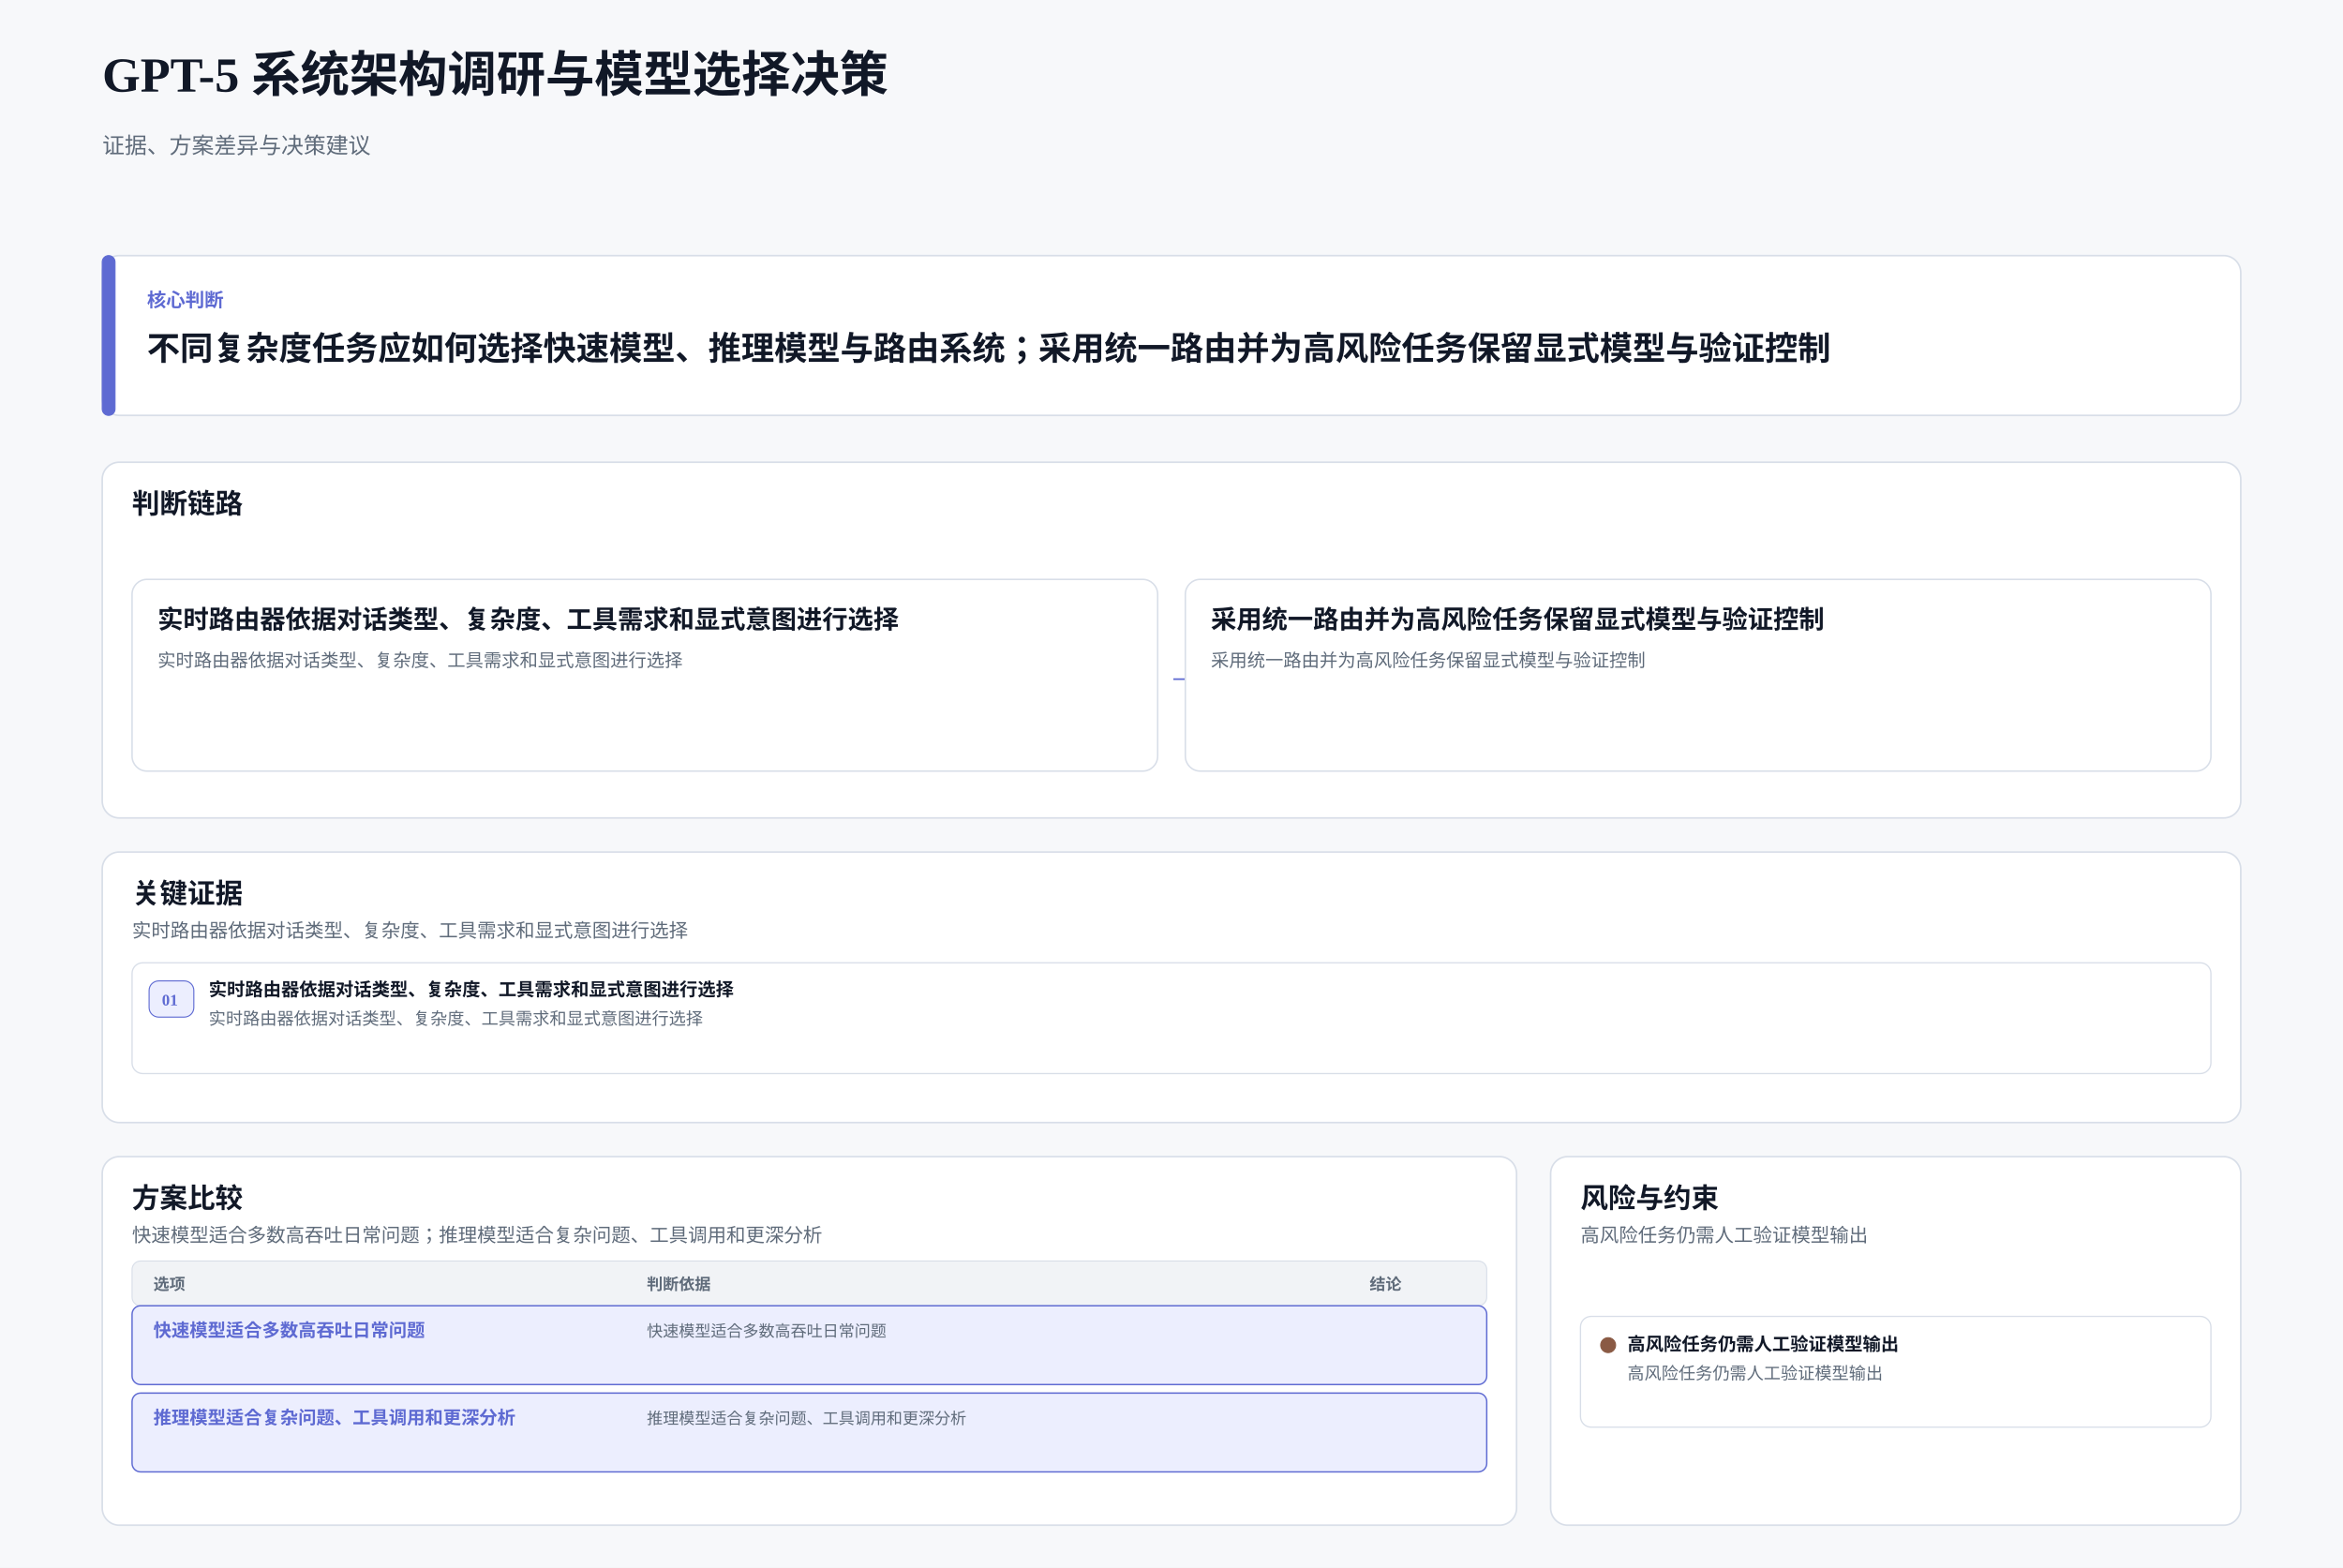
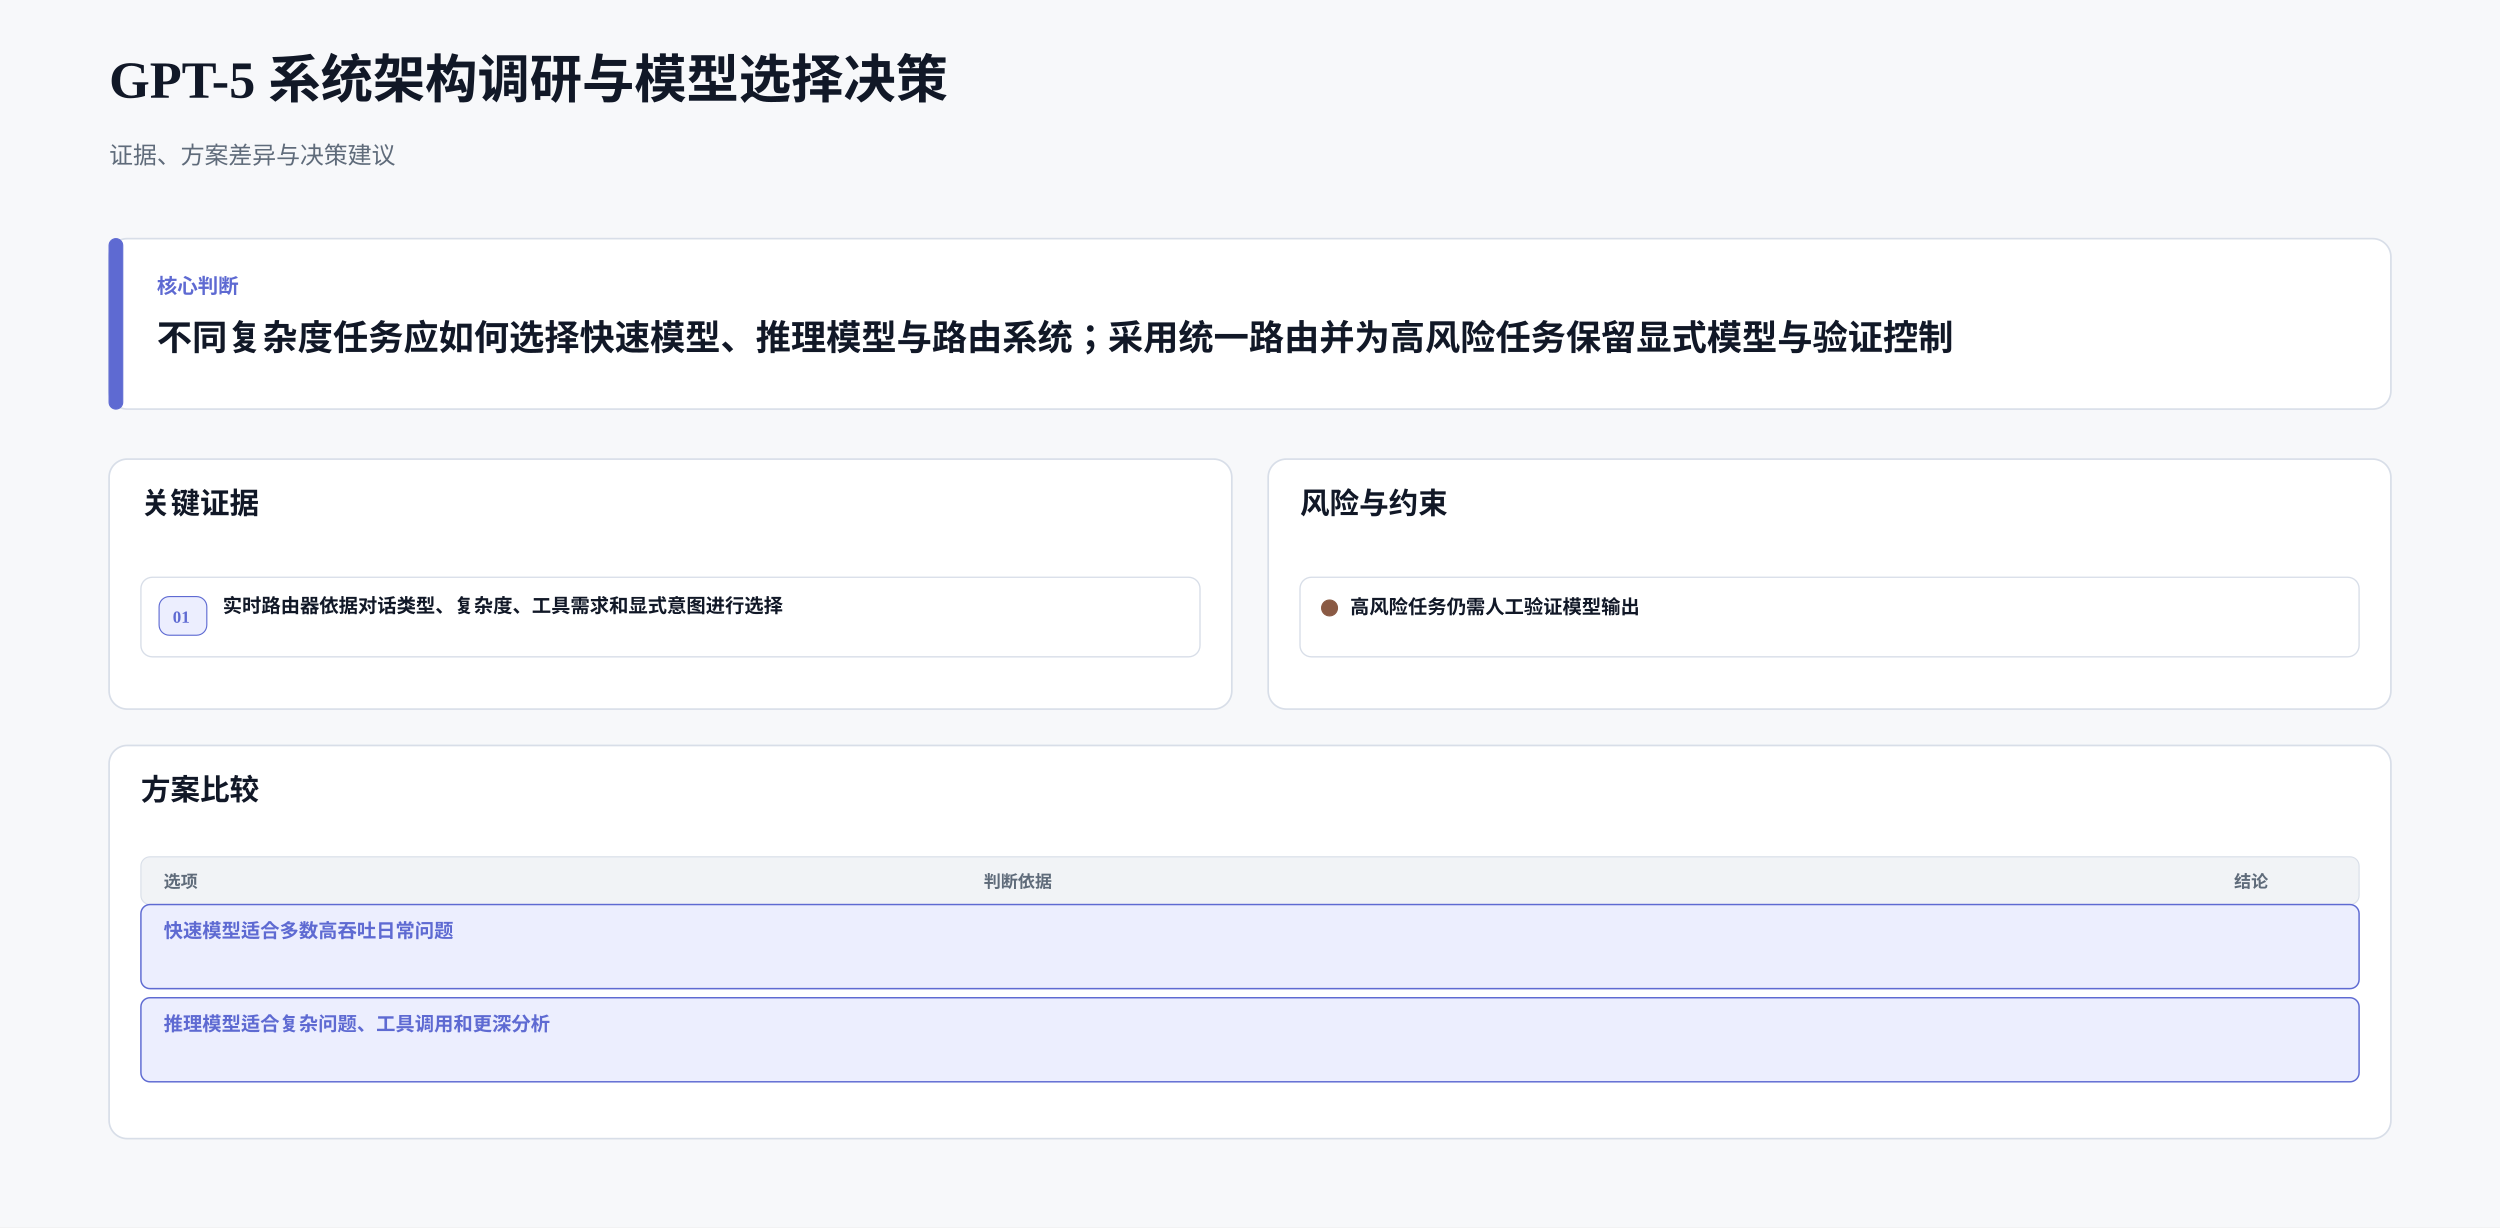
- <svg xmlns="http://www.w3.org/2000/svg" width="2200" height="1472" viewBox="0 0 2200 1472" data-layout-engine="v4" data-expression-mode="narrative-map">
-   <rect x="0" y="0" width="2200" height="1472" rx="0" fill="#F7F8FA" stroke="#F7F8FA" stroke-width="0" />
+ <svg xmlns="http://www.w3.org/2000/svg" width="2200" height="1080" viewBox="0 0 2200 1080" data-layout-engine="v4" data-layout="expression-canvas" data-pipeline-version="4.4" data-expression-mode="narrative-map" data-page-skeleton="left-right-argument">
+   <rect x="0" y="0" width="2200" height="1080" rx="0" fill="#F7F8FA" stroke="#F7F8FA" stroke-width="0" />
  <g>
-     <g data-v43-block="title" data-block-type="title" data-x="96" data-y="40" data-width="2008" data-height="200" data-column="full">
+     <g data-v43-block="title" data-block-type="title" data-x="96" data-y="40" data-width="2008" data-height="170" data-column="full">
      <text x="96" y="86" font-size="46" fill="#111827" font-weight="700">
        <tspan x="96" dy="0">GPT-5 系统架构调研与模型选择决策</tspan>
      </text>
      <text x="96" y="144" font-size="21" fill="#5F6B7A" font-weight="500">
        <tspan x="96" dy="0">证据、方案差异与决策建议</tspan>
      </text>
    </g>
-     <g data-v43-block="statement" data-block-type="statement" data-x="96" data-y="240" data-width="2008" data-height="150" data-column="full">
-       <rect x="96" y="240" width="2008" height="150" rx="16" fill="#FFFFFF" stroke="#D8DEE8" stroke-width="1.5" />
-       <rect x="96" y="240" width="12" height="150" rx="6" fill="#5E6AD2" stroke="#5E6AD2" stroke-width="1" />
-       <text x="138" y="288" font-size="18" fill="#5E6AD2" font-weight="700">
+     <g data-v43-block="statement" data-block-type="statement" data-x="96" data-y="210" data-width="2008" data-height="150" data-column="full">
+       <rect x="96" y="210" width="2008" height="150" rx="16" fill="#FFFFFF" stroke="#D8DEE8" stroke-width="1.5" />
+       <rect x="96" y="210" width="12" height="150" rx="6" fill="#5E6AD2" stroke="#5E6AD2" stroke-width="1" />
+       <text x="138" y="258" font-size="18" fill="#5E6AD2" font-weight="700">
        <tspan x="138" dy="0">核心判断</tspan>
      </text>
-       <text x="138" y="338" font-size="31" fill="#111827" font-weight="700">
+       <text x="138" y="308" font-size="31" fill="#111827" font-weight="700">
        <tspan x="138" dy="0">不同复杂度任务应如何选择快速模型、推理模型与路由系统；采用统一路由并为高风险任务保留显式模型与验证控制</tspan>
      </text>
    </g>
-     <g data-v43-block="narrative-chain-1" data-block-type="narrative-chain" data-x="96" data-y="434" data-width="2008" data-height="334" data-column="full" data-row="0" data-span="12" data-row-alignment="filled" data-offset-span="0" data-density="medium" data-preferred-width="2008" data-text-units="110" data-item-count="2" data-item-layout="rows" data-layout-reason="directional-reading">
-       <rect x="96" y="434" width="2008" height="334" rx="16" fill="#FFFFFF" stroke="#D8DEE8" stroke-width="1.5" data-v4-block-card="true" />
-       <text x="124" y="482" font-size="26" fill="#111827" font-weight="700">
-         <tspan x="124" dy="0">判断链路</tspan>
-       </text>
-       <rect x="124" y="544" width="963" height="180" rx="14" fill="#FFFFFF" stroke="#D8DEE8" stroke-width="1.4" />
-       <text x="148" y="590" font-size="24" fill="#111827" font-weight="700">
-         <tspan x="148" dy="0">实时路由器依据对话类型、复杂度、工具需求和显式意图进行选择</tspan>
-       </text>
-       <text x="148" y="626" font-size="17" fill="#5F6B7A" font-weight="500">
-         <tspan x="148" dy="0">实时路由器依据对话类型、复杂度、工具需求和显式意图进行选择</tspan>
-       </text>
-       <text x="1094" y="644" font-size="38" fill="#5E6AD2" font-weight="700">
-         <tspan x="1094" dy="0">→</tspan>
-       </text>
-       <rect x="1113" y="544" width="963" height="180" rx="14" fill="#FFFFFF" stroke="#D8DEE8" stroke-width="1.4" />
-       <text x="1137" y="590" font-size="24" fill="#111827" font-weight="700">
-         <tspan x="1137" dy="0">采用统一路由并为高风险任务保留显式模型与验证控制</tspan>
-       </text>
-       <text x="1137" y="626" font-size="17" fill="#5F6B7A" font-weight="500">
-         <tspan x="1137" dy="0">采用统一路由并为高风险任务保留显式模型与验证控制</tspan>
-       </text>
-     </g>
-     <g data-v43-block="evidence-list-2" data-block-type="evidence-list" data-x="96" data-y="800" data-width="2008" data-height="254" data-column="full" data-component-variant="evidence-tiles" data-row="1" data-span="12" data-row-alignment="filled" data-offset-span="0" data-density="dense" data-preferred-width="2008" data-text-units="91" data-item-count="1" data-item-layout="rows" data-layout-reason="long-explanatory-items">
-       <rect x="96" y="800" width="2008" height="254" rx="16" fill="#FFFFFF" stroke="#D8DEE8" stroke-width="1.5" data-v4-block-card="true" />
-       <text x="124" y="848" font-size="26" fill="#111827" font-weight="700">
+     <g data-v43-block="evidence-list-1" data-block-type="evidence-list" data-x="96" data-y="404" data-width="988" data-height="220" data-column="left" data-component-variant="evidence-tiles" data-row="0" data-span="6" data-row-alignment="filled" data-offset-span="0" data-density="medium" data-preferred-width="988" data-text-units="33" data-item-count="1" data-item-layout="rows" data-layout-reason="left-right-argument-paired-region">
+       <rect x="96" y="404" width="988" height="220" rx="16" fill="#FFFFFF" stroke="#D8DEE8" stroke-width="1.5" data-v4-block-card="true" />
+       <text x="124" y="452" font-size="26" fill="#111827" font-weight="700">
        <tspan x="124" dy="0">关键证据</tspan>
      </text>
-       <text x="124" y="880" font-size="18" fill="#5F6B7A" font-weight="500">
-         <tspan x="124" dy="0">实时路由器依据对话类型、复杂度、工具需求和显式意图进行选择</tspan>
-       </text>
-       <rect x="124" y="904" width="1952" height="104" rx="10" fill="#FFFFFF" stroke="#D8DEE8" stroke-width="1.2" data-v4-evidence-item="0" />
-       <rect x="140" y="921" width="42" height="34" rx="9" fill="#ECEEFE" stroke="#5E6AD2" stroke-width="1" />
-       <text x="152" y="944" font-size="15" fill="#5E6AD2" font-weight="700">
+       <rect x="124" y="508" width="932" height="70" rx="10" fill="#FFFFFF" stroke="#D8DEE8" stroke-width="1.2" data-v4-evidence-item="0" />
+       <rect x="140" y="525" width="42" height="34" rx="9" fill="#ECEEFE" stroke="#5E6AD2" stroke-width="1" />
+       <text x="152" y="548" font-size="15" fill="#5E6AD2" font-weight="700">
        <tspan x="152" dy="0">01</tspan>
      </text>
-       <text x="196" y="935" font-size="17" fill="#111827" font-weight="700">
-         <tspan x="196" dy="0">实时路由器依据对话类型、复杂度、工具需求和显式意图进行选择</tspan>
-       </text>
-       <text x="196" y="962" font-size="16" fill="#5F6B7A" font-weight="500">
+       <text x="196" y="539" font-size="17" fill="#111827" font-weight="700">
        <tspan x="196" dy="0">实时路由器依据对话类型、复杂度、工具需求和显式意图进行选择</tspan>
      </text>
    </g>
-     <g data-v43-block="decision-matrix-3" data-block-type="decision-matrix" data-x="96" data-y="1086" data-width="1328" data-height="346" data-column="left" data-row="2" data-span="8" data-row-alignment="filled" data-offset-span="0" data-density="dense" data-preferred-width="2008" data-text-units="110" data-item-count="2" data-item-layout="rows" data-layout-reason="tabular-comparison">
-       <rect x="96" y="1086" width="1328" height="346" rx="16" fill="#FFFFFF" stroke="#D8DEE8" stroke-width="1.5" data-v4-block-card="true" />
-       <text x="124" y="1134" font-size="26" fill="#111827" font-weight="700">
+     <g data-v43-block="risk-list-2" data-block-type="risk-list" data-x="1116" data-y="404" data-width="988" data-height="220" data-column="right" data-component-variant="risk-cluster" data-row="0" data-span="6" data-row-alignment="filled" data-offset-span="0" data-density="sparse" data-preferred-width="988" data-text-units="20" data-item-count="1" data-item-layout="rows" data-layout-reason="left-right-argument-paired-region">
+       <rect x="1116" y="404" width="988" height="220" rx="16" fill="#FFFFFF" stroke="#D8DEE8" stroke-width="1.5" data-v4-block-card="true" />
+       <text x="1144" y="452" font-size="26" fill="#111827" font-weight="700">
+         <tspan x="1144" dy="0">风险与约束</tspan>
+       </text>
+       <rect x="1144" y="508" width="932" height="70" rx="10" fill="#FFFFFF" stroke="#D8DEE8" stroke-width="1.2" data-v4-risk-item="0" />
+       <circle cx="1170" cy="535" r="7" fill="#8A5A44" stroke="#8A5A44" stroke-width="1" />
+       <text x="1188" y="540" font-size="17" fill="#111827" font-weight="700">
+         <tspan x="1188" dy="0">高风险任务仍需人工验证模型输出</tspan>
+       </text>
+     </g>
+     <g data-v43-block="decision-matrix-3" data-block-type="decision-matrix" data-x="96" data-y="656" data-width="2008" data-height="346" data-column="full" data-row="1" data-span="12" data-row-alignment="filled" data-offset-span="0" data-density="dense" data-preferred-width="2008" data-text-units="39" data-item-count="2" data-item-layout="rows" data-layout-reason="tabular-comparison">
+       <rect x="96" y="656" width="2008" height="346" rx="16" fill="#FFFFFF" stroke="#D8DEE8" stroke-width="1.5" data-v4-block-card="true" />
+       <text x="124" y="704" font-size="26" fill="#111827" font-weight="700">
        <tspan x="124" dy="0">方案比较</tspan>
      </text>
-       <text x="124" y="1166" font-size="18" fill="#5F6B7A" font-weight="500">
-         <tspan x="124" dy="0">快速模型适合多数高吞吐日常问题；推理模型适合复杂问题、工具调用和更深分析</tspan>
-       </text>
-       <rect x="124" y="1184" width="1272" height="42" rx="8" fill="#F1F3F6" stroke="#D8DEE8" stroke-width="1" />
-       <text x="144" y="1211" font-size="15" fill="#5F6B7A" font-weight="700">
+       <rect x="124" y="754" width="1952" height="42" rx="8" fill="#F1F3F6" stroke="#D8DEE8" stroke-width="1" />
+       <text x="144" y="781" font-size="15" fill="#5F6B7A" font-weight="700">
        <tspan x="144" dy="0">选项</tspan>
      </text>
-       <text x="607.36" y="1211" font-size="15" fill="#5F6B7A" font-weight="700">
-         <tspan x="607.36" dy="0">判断依据</tspan>
+       <text x="865.76" y="781" font-size="15" fill="#5F6B7A" font-weight="700">
+         <tspan x="865.76" dy="0">判断依据</tspan>
      </text>
-       <text x="1286" y="1211" font-size="15" fill="#5F6B7A" font-weight="700">
-         <tspan x="1286" dy="0">结论</tspan>
+       <text x="1966" y="781" font-size="15" fill="#5F6B7A" font-weight="700">
+         <tspan x="1966" dy="0">结论</tspan>
      </text>
-       <rect x="124" y="1226" width="1272" height="74" rx="8" fill="#ECEEFE" stroke="#5E6AD2" stroke-width="1.3" />
-       <text x="144" y="1255" font-size="17" fill="#5E6AD2" font-weight="700">
+       <rect x="124" y="796" width="1952" height="74" rx="8" fill="#ECEEFE" stroke="#5E6AD2" stroke-width="1.3" />
+       <text x="144" y="825" font-size="17" fill="#5E6AD2" font-weight="700">
        <tspan x="144" dy="0">快速模型适合多数高吞吐日常问题</tspan>
      </text>
-       <text x="607.36" y="1255" font-size="15" fill="#5F6B7A" font-weight="500">
-         <tspan x="607.36" dy="0">快速模型适合多数高吞吐日常问题</tspan>
-       </text>
-       <rect x="124" y="1308" width="1272" height="74" rx="8" fill="#ECEEFE" stroke="#5E6AD2" stroke-width="1.3" />
-       <text x="144" y="1337" font-size="17" fill="#5E6AD2" font-weight="700">
+       <rect x="124" y="878" width="1952" height="74" rx="8" fill="#ECEEFE" stroke="#5E6AD2" stroke-width="1.3" />
+       <text x="144" y="907" font-size="17" fill="#5E6AD2" font-weight="700">
        <tspan x="144" dy="0">推理模型适合复杂问题、工具调用和更深分析</tspan>
-       </text>
-       <text x="607.36" y="1337" font-size="15" fill="#5F6B7A" font-weight="500">
-         <tspan x="607.36" dy="0">推理模型适合复杂问题、工具调用和更深分析</tspan>
-       </text>
-     </g>
-     <g data-v43-block="risk-list-4" data-block-type="risk-list" data-x="1456" data-y="1086" data-width="648" data-height="346" data-column="right" data-component-variant="risk-cluster" data-row="2" data-span="4" data-row-alignment="filled" data-offset-span="0" data-density="medium" data-preferred-width="988" data-text-units="50" data-item-count="1" data-item-layout="rows" data-layout-reason="moderate-parallel-items">
-       <rect x="1456" y="1086" width="648" height="346" rx="16" fill="#FFFFFF" stroke="#D8DEE8" stroke-width="1.5" data-v4-block-card="true" />
-       <text x="1484" y="1134" font-size="26" fill="#111827" font-weight="700">
-         <tspan x="1484" dy="0">风险与约束</tspan>
-       </text>
-       <text x="1484" y="1166" font-size="18" fill="#5F6B7A" font-weight="500">
-         <tspan x="1484" dy="0">高风险任务仍需人工验证模型输出</tspan>
-       </text>
-       <rect x="1484" y="1236" width="592" height="104" rx="10" fill="#FFFFFF" stroke="#D8DEE8" stroke-width="1.2" data-v4-risk-item="0" />
-       <circle cx="1510" cy="1263" r="7" fill="#8A5A44" stroke="#8A5A44" stroke-width="1" />
-       <text x="1528" y="1268" font-size="17" fill="#111827" font-weight="700">
-         <tspan x="1528" dy="0">高风险任务仍需人工验证模型输出</tspan>
-       </text>
-       <text x="1528" y="1295" font-size="16" fill="#5F6B7A" font-weight="500">
-         <tspan x="1528" dy="0">高风险任务仍需人工验证模型输出</tspan>
      </text>
    </g>
  </g>
</svg>
